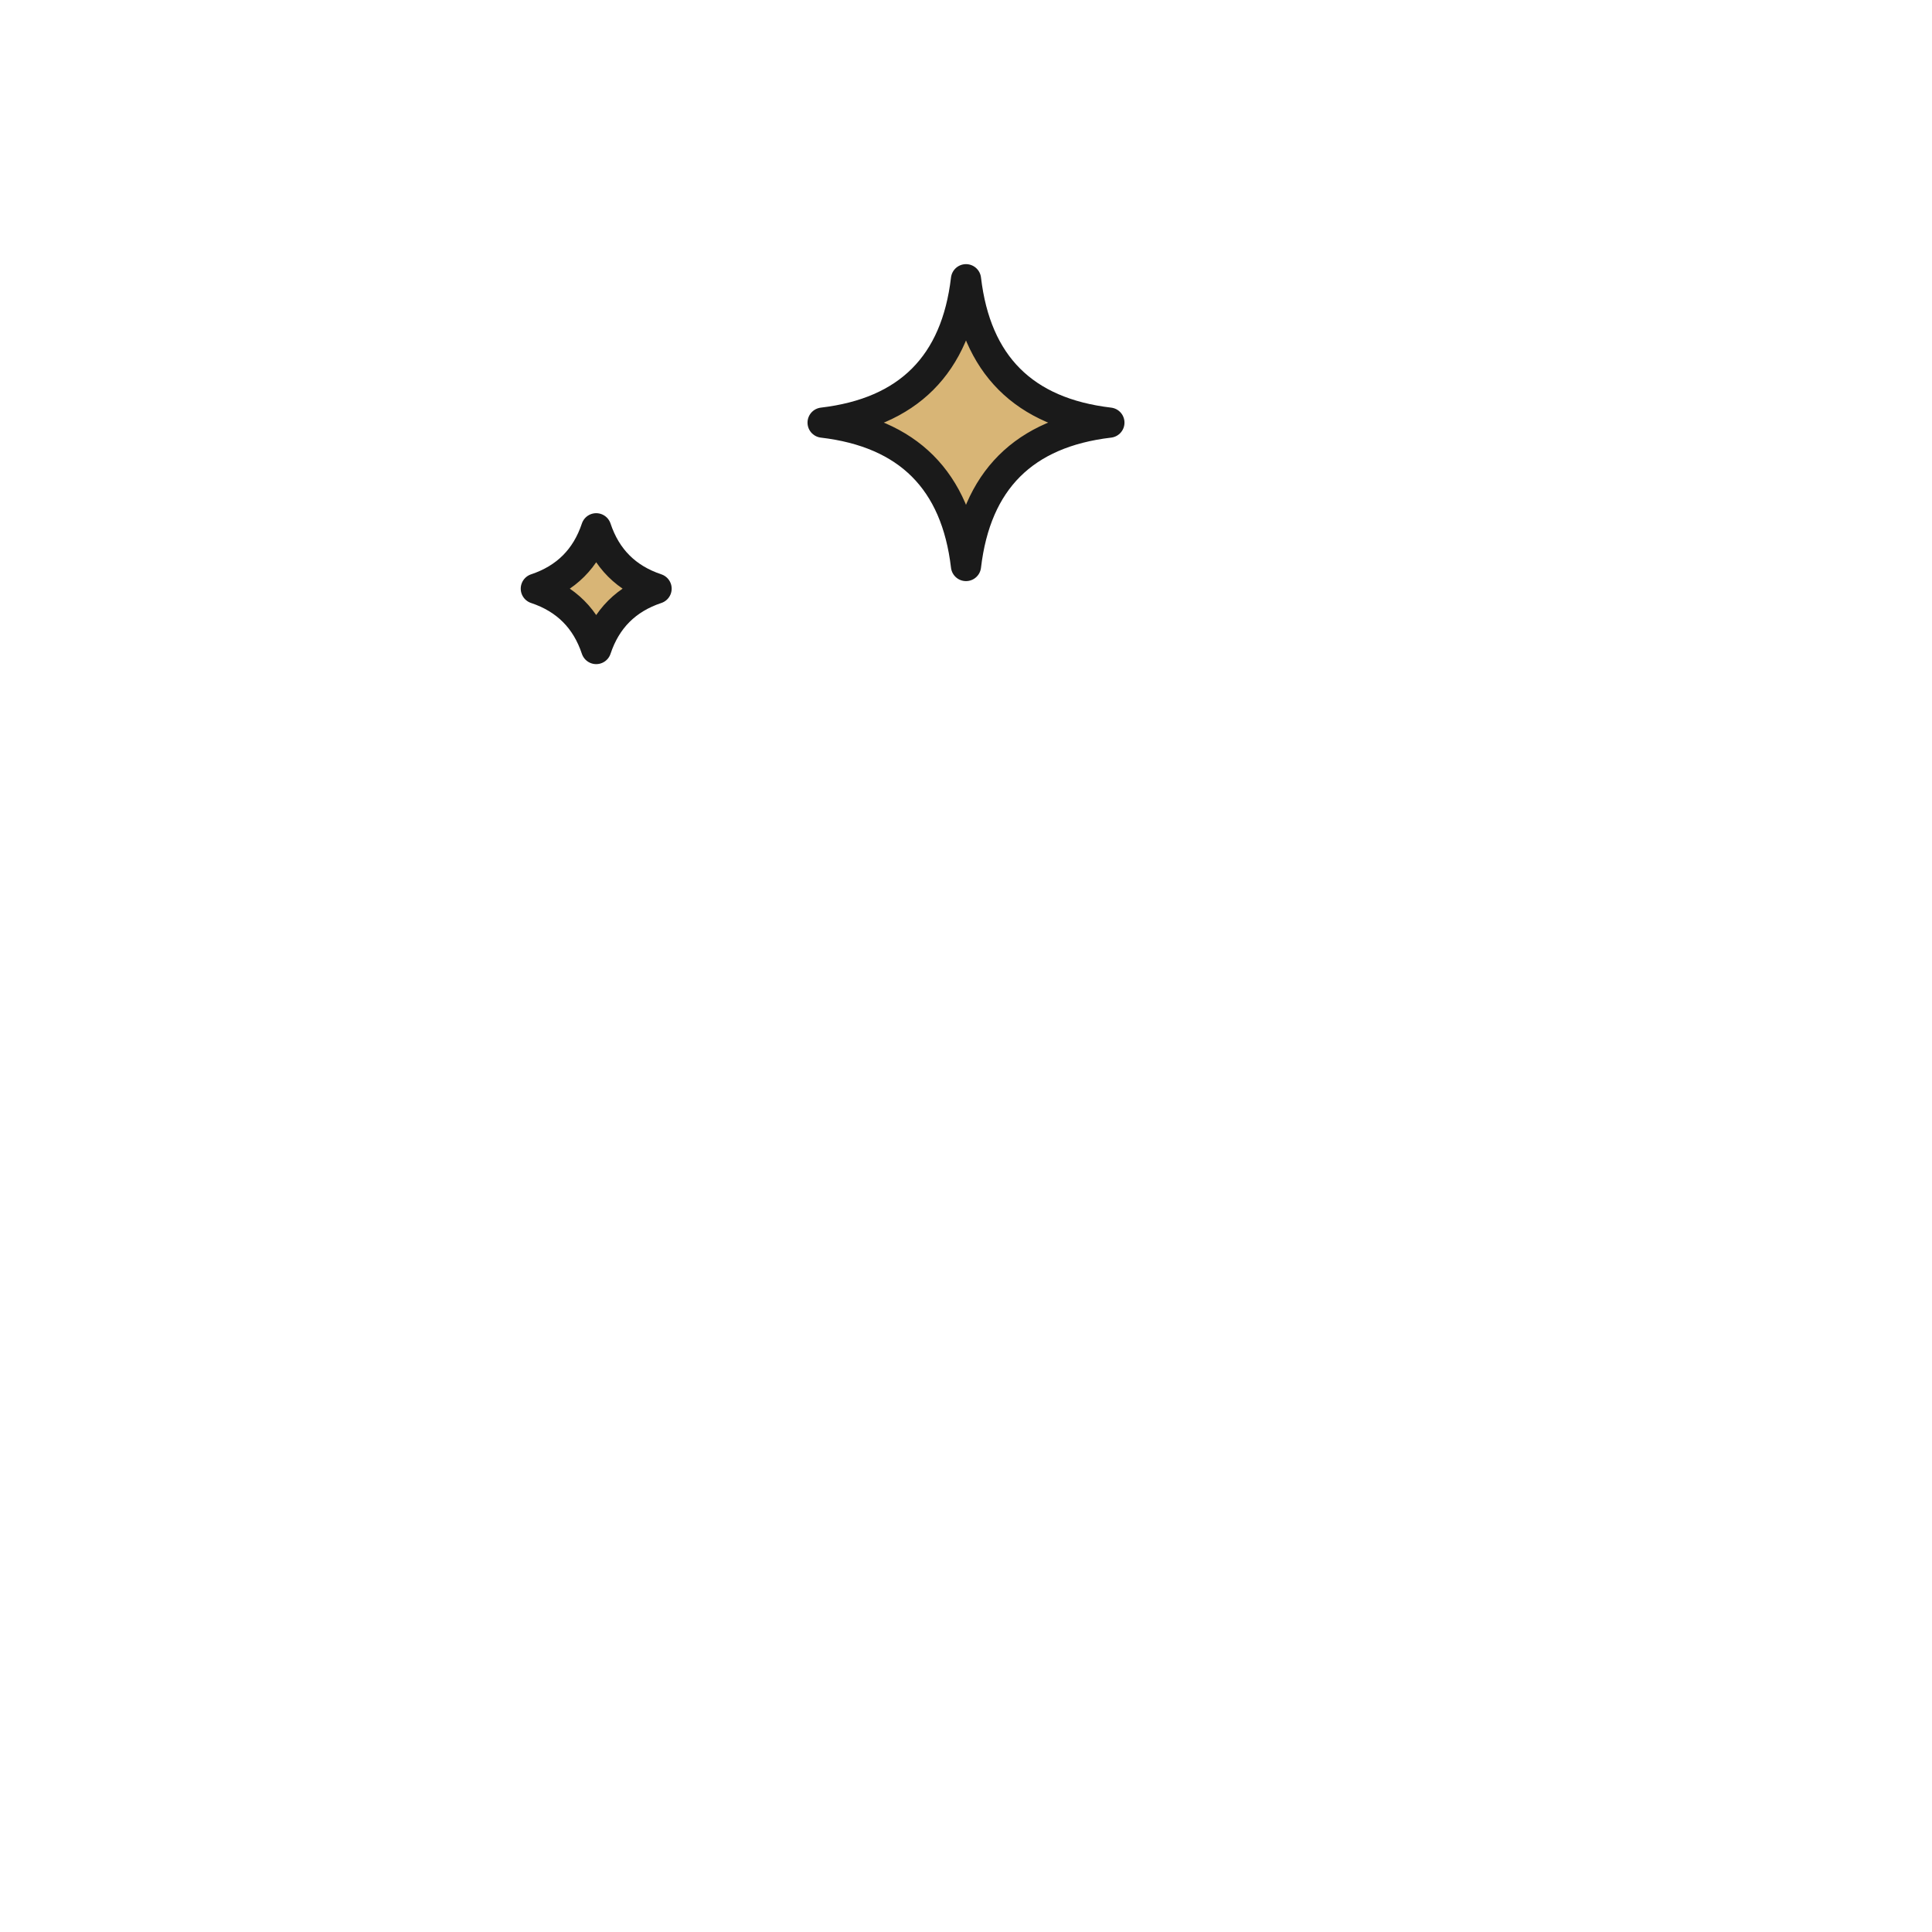
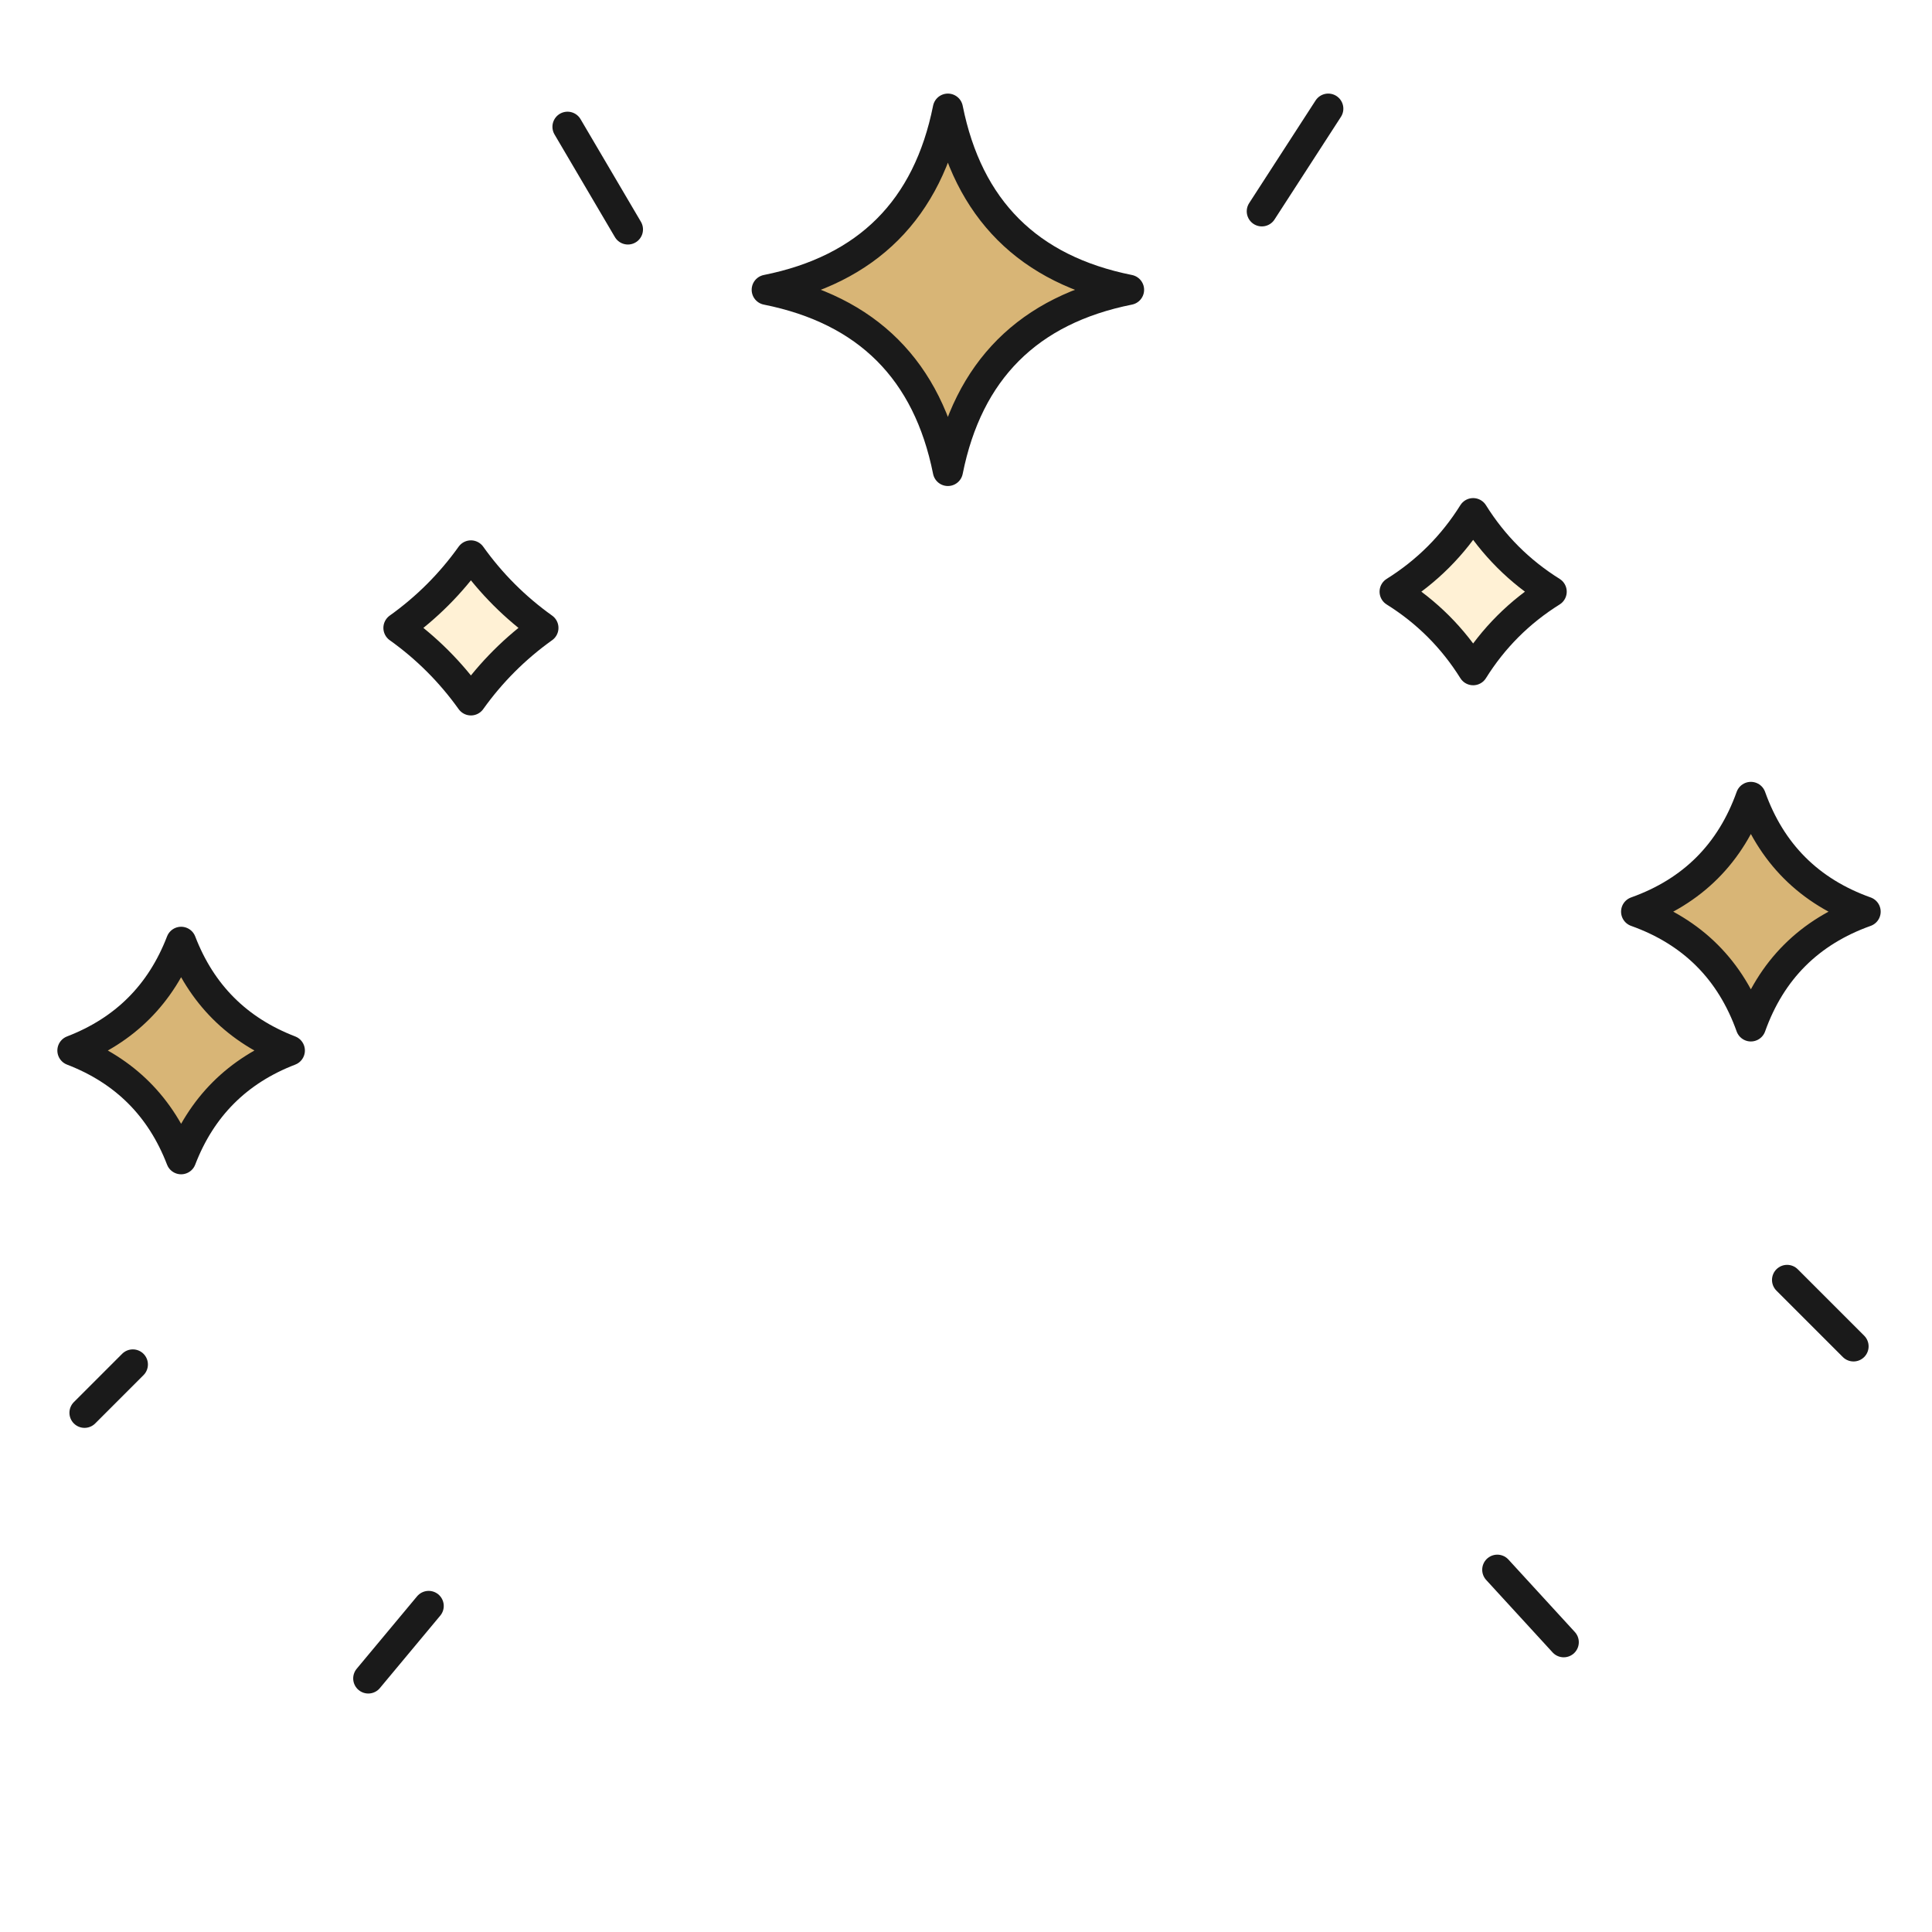
- <svg xmlns="http://www.w3.org/2000/svg" width="256" height="256" viewBox="0 0 256 256">
-   <path d="M128 37 Q130 54 147 56 Q130 58 128 75 Q126 58 109 56 Q126 54 128 37 Z" fill="#d8b576" stroke="#1a1a1a" stroke-width="4" stroke-linecap="round" stroke-linejoin="round" />
-   <path d="M79 70 Q81 76 87 78 Q81 80 79 86 Q77 80 71 78 Q77 76 79 70 Z" fill="#d8b576" stroke="#1a1a1a" stroke-width="4" stroke-linecap="round" stroke-linejoin="round" />
+ <svg xmlns="http://www.w3.org/2000/svg" width="320" height="320" viewBox="0 0 320 320">
+   <path d="M157 18 Q162 43 187 48 Q162 53 157 78 Q152 53 127 48 Q152 43 157 18 Z" fill="#d8b576" stroke="#1a1a1a" stroke-width="5" stroke-linecap="round" stroke-linejoin="round" />
+   <path d="M30 156 Q35 169 48 174 Q35 179 30 192 Q25 179 12 174 Q25 169 30 156 Z" fill="#d8b576" stroke="#1a1a1a" stroke-width="5" stroke-linecap="round" stroke-linejoin="round" />
+   <path d="M290 132 Q295 146 309 151 Q295 156 290 170 Q285 156 271 151 Q285 146 290 132 Z" fill="#d8b576" stroke="#1a1a1a" stroke-width="5" stroke-linecap="round" stroke-linejoin="round" />
+   <path d="M78 92 Q83 99 90 104 Q83 109 78 116 Q73 109 66 104 Q73 99 78 92 Z" fill="#fff1d5" stroke="#1a1a1a" stroke-width="5" stroke-linecap="round" stroke-linejoin="round" />
+   <path d="M244 85 Q249 93 257 98 Q249 103 244 111 Q239 103 231 98 Q239 93 244 85 Z" fill="#fff1d5" stroke="#1a1a1a" stroke-width="5" stroke-linecap="round" stroke-linejoin="round" />
+   <path d="M104 38 l-10 -17 M209 35 l11 -17 M22 226 l-8 8 M296 212 l11 11 M71 266 l-10 12 M248 260 l11 12" fill="none" stroke="#1a1a1a" stroke-width="5" stroke-linecap="round" stroke-linejoin="round" />
</svg>
